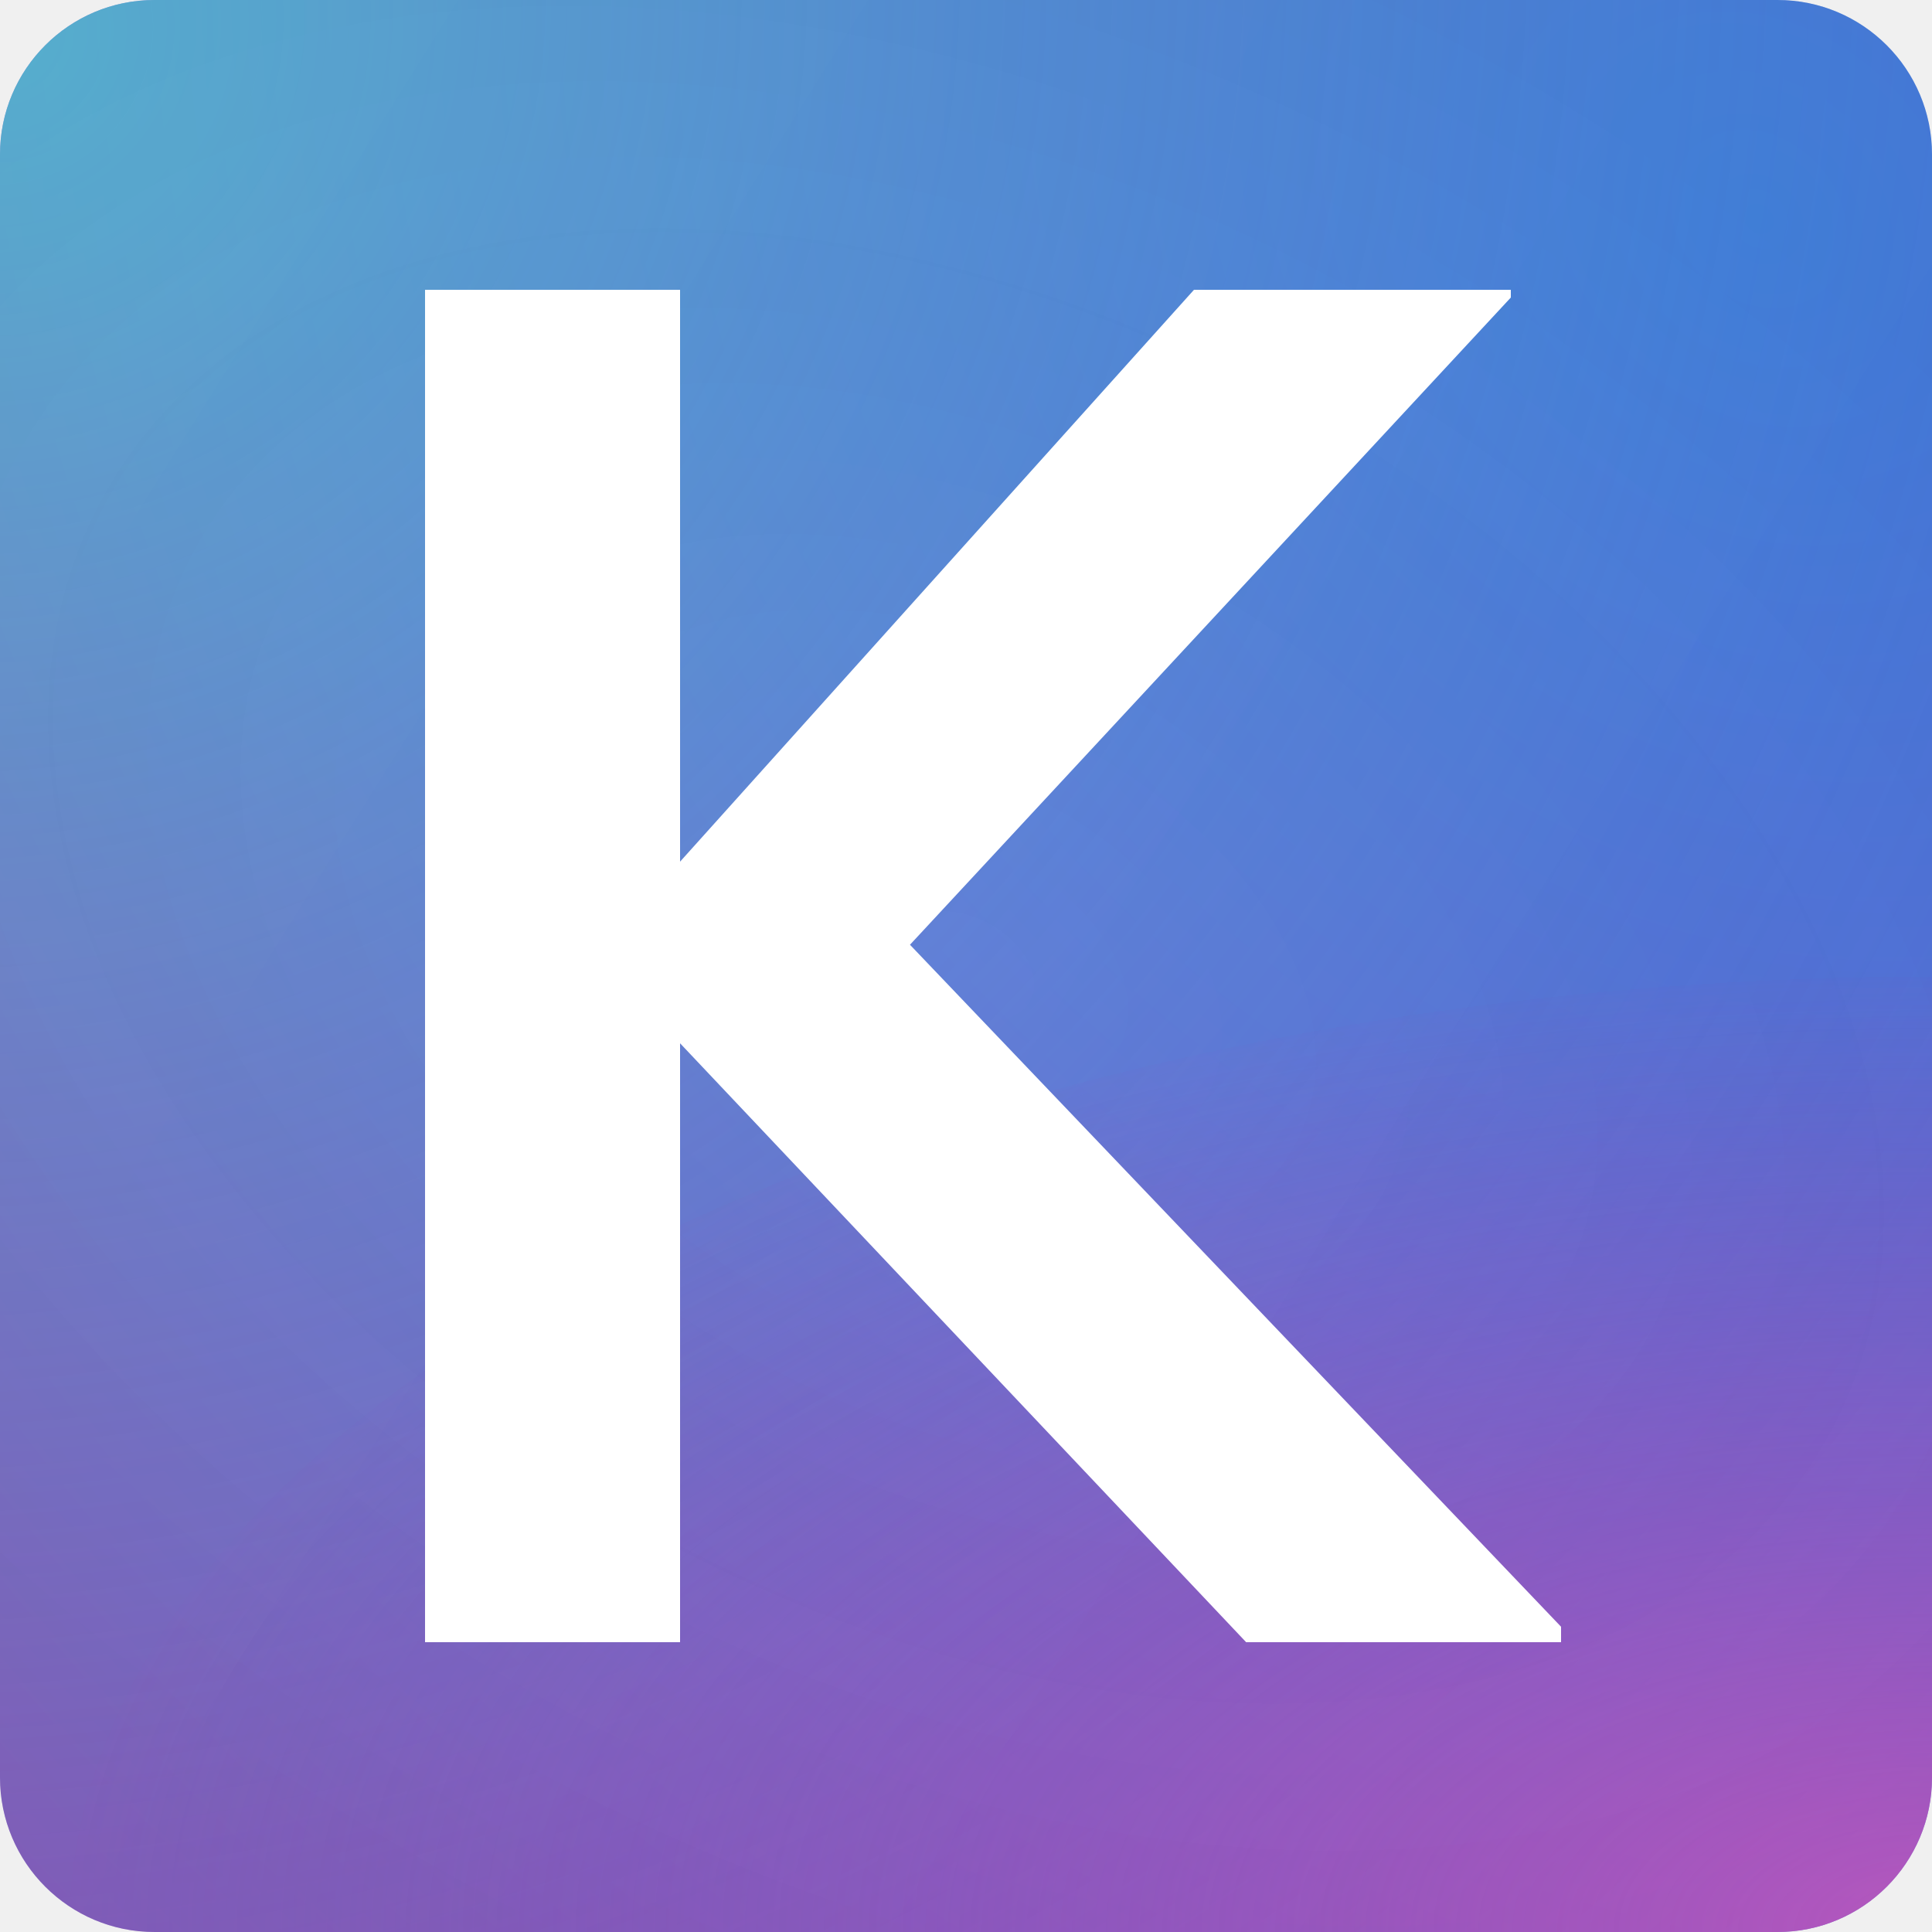
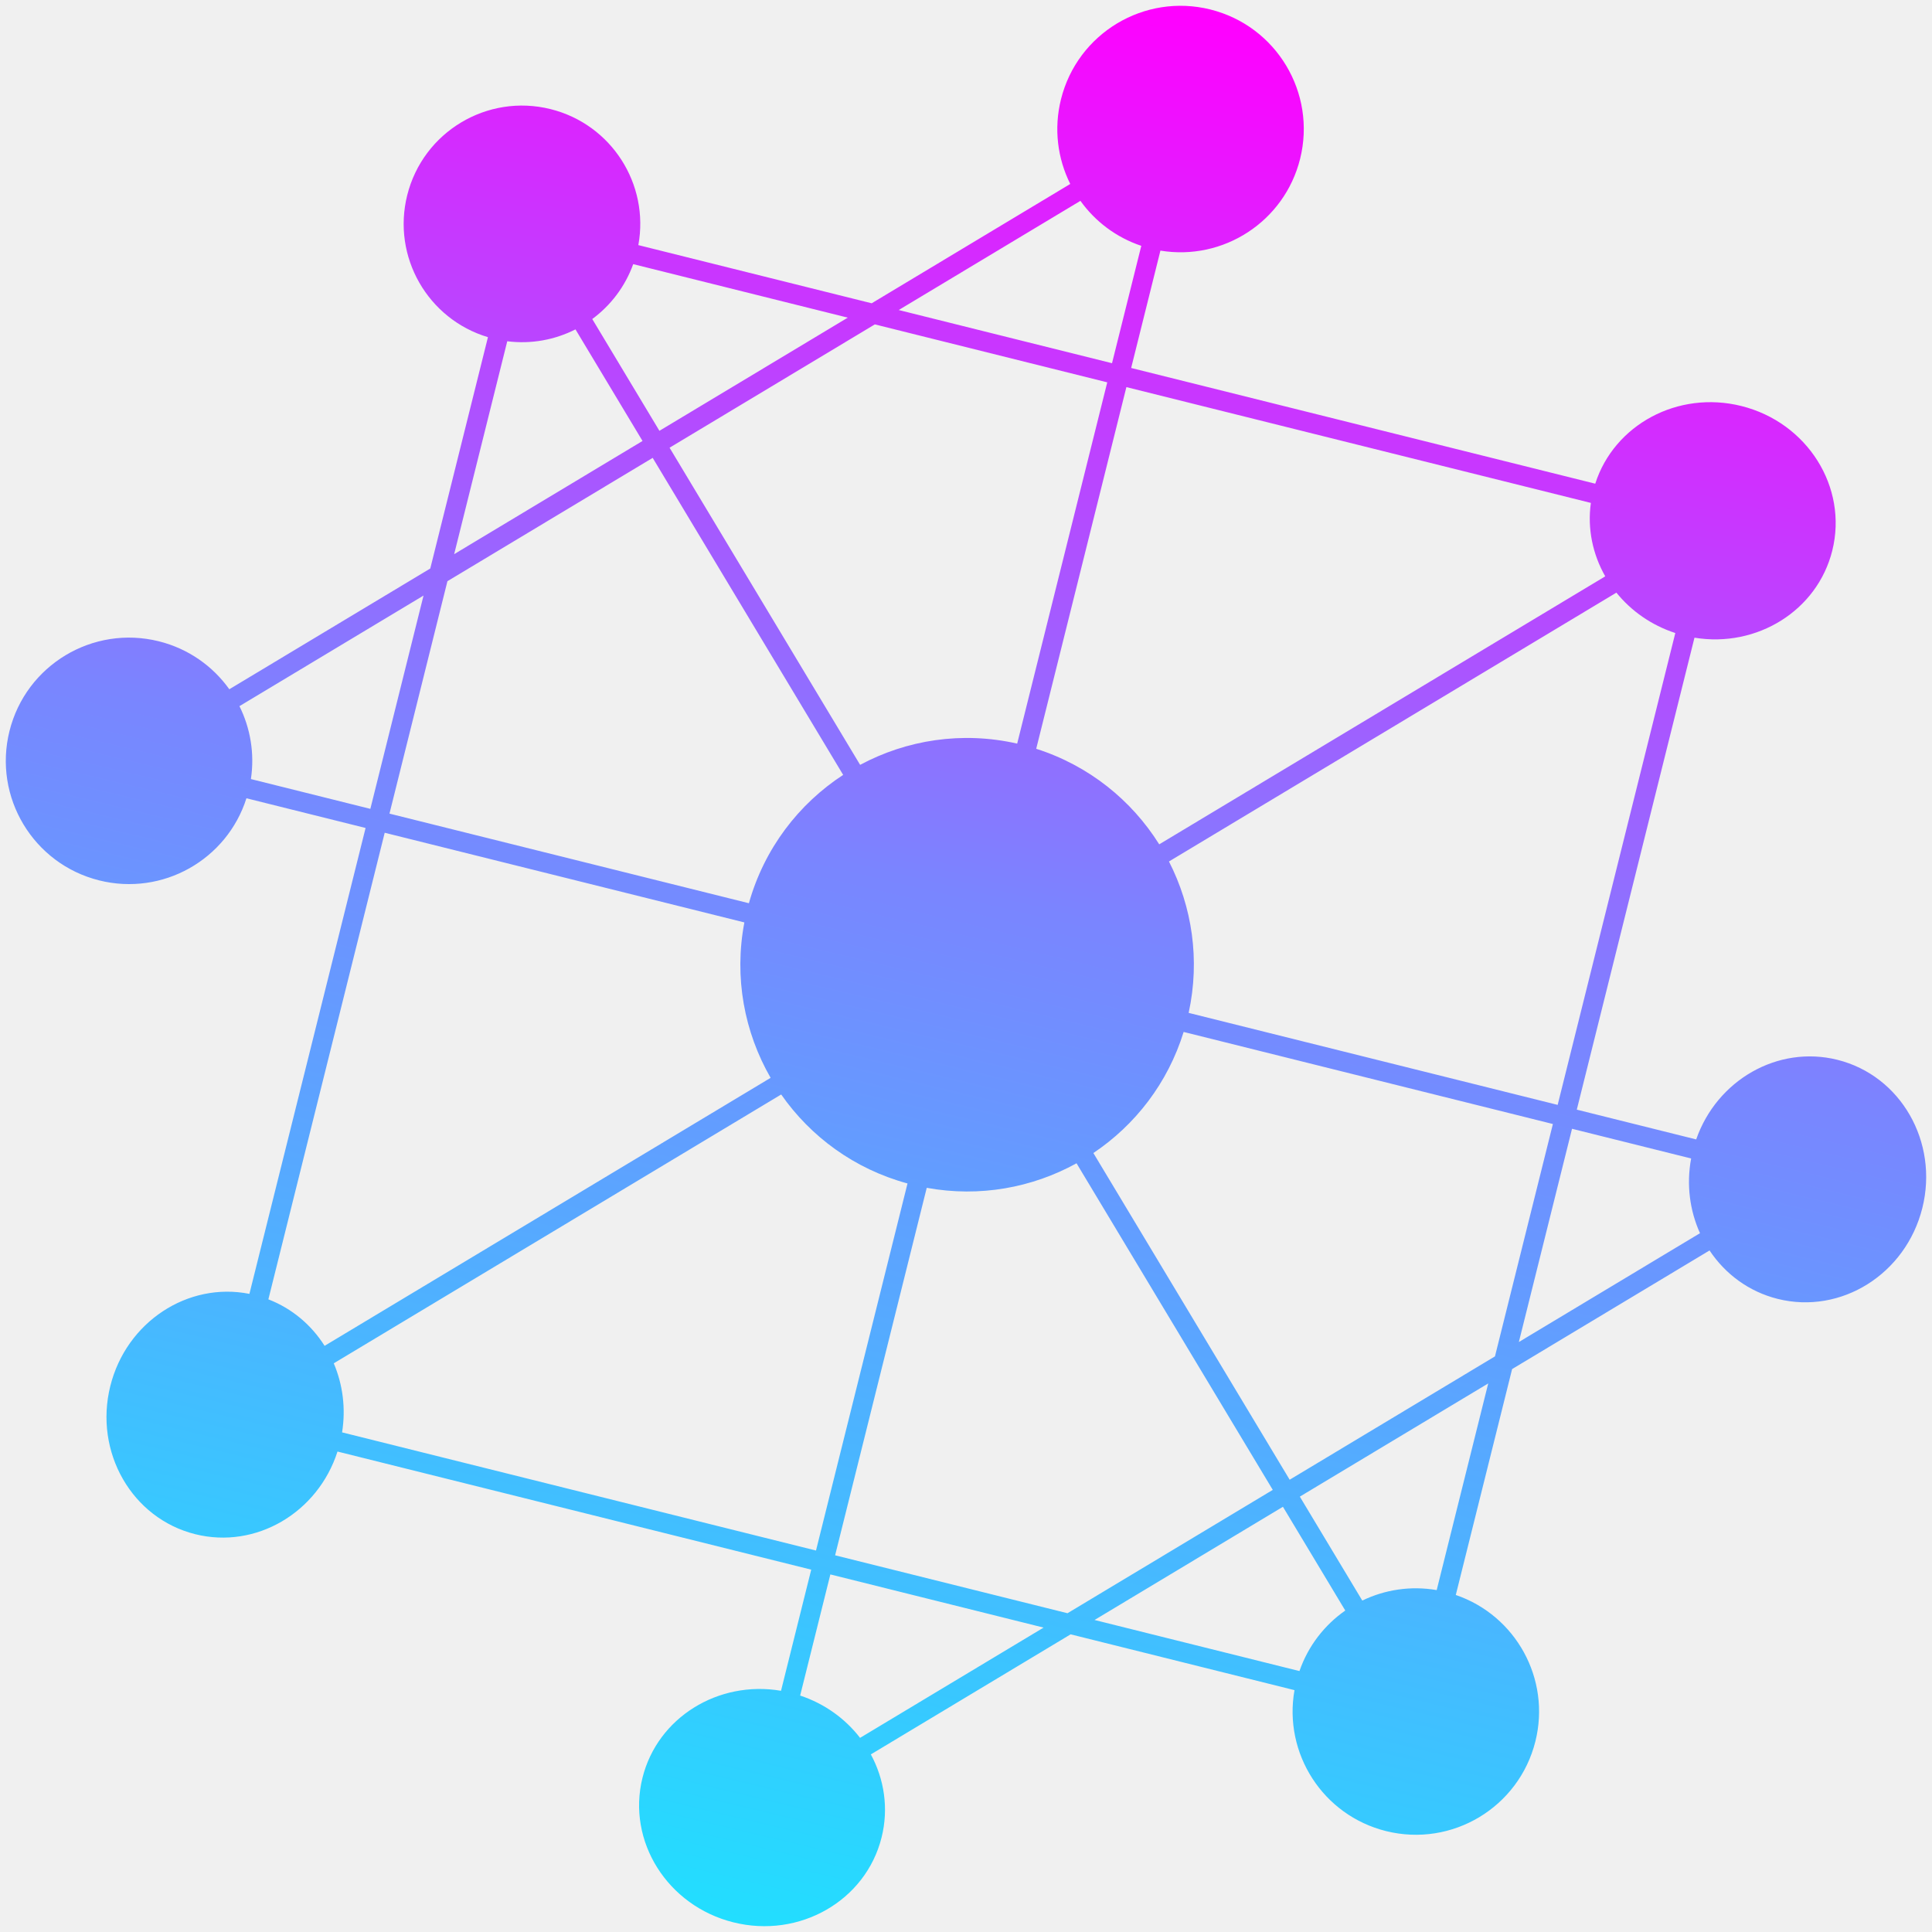
- <svg xmlns="http://www.w3.org/2000/svg" width="200px" height="200px" viewBox="0 0 200 200" version="1.1">
+ <svg xmlns="http://www.w3.org/2000/svg" width="196" height="196" viewBox="0 0 196 196" fill="none">
+   <path fill-rule="evenodd" clip-rule="evenodd" d="M117.724 25.424C124.091 26.485 130.306 22.486 131.895 16.115C133.565 9.416 129.489 2.632 122.79 0.962C116.092 -0.708 109.307 3.368 107.637 10.067C106.888 13.071 107.295 16.093 108.576 18.663L88.431 30.768L64.759 24.866C65.892 18.687 62.037 12.611 55.857 11.07C49.426 9.466 42.913 13.38 41.31 19.81C39.753 26.056 43.4 32.379 49.502 34.206L43.651 57.674L23.264 69.924C21.596 67.586 19.119 65.808 16.115 65.059C9.416 63.389 2.632 67.466 0.962 74.164C-0.708 80.862 3.368 87.647 10.067 89.317C16.504 90.922 23.02 87.22 25.001 80.984L37.088 83.998L25.303 131.262C19.054 130.023 12.813 134.106 11.191 140.612C9.521 147.311 13.38 154.041 19.81 155.644C25.968 157.179 32.25 153.457 34.239 147.258L82.298 159.24L79.234 171.529C72.87 170.446 66.705 174.236 65.18 180.354C63.577 186.784 67.707 193.351 74.406 195.021C81.104 196.691 87.834 192.832 89.437 186.402C90.17 183.463 89.706 180.497 88.346 177.982L108.616 165.802L131.325 171.464C130.188 177.876 134.198 184.164 140.612 185.763C147.311 187.433 154.095 183.357 155.765 176.658C157.348 170.31 153.769 163.885 147.689 161.809L153.403 138.891L173.432 126.857C175.014 129.238 177.415 131.041 180.354 131.774C186.784 133.377 193.351 129.247 195.021 122.548C196.691 115.85 192.832 109.12 186.402 107.516C180.347 106.007 174.172 109.58 172.077 115.593L159.965 112.573L171.903 64.693C178.241 65.736 184.365 61.951 185.884 55.857C187.487 49.426 183.357 42.859 176.658 41.189C170.22 39.584 163.754 43.086 161.837 49.07L114.755 37.331L117.724 25.424ZM161.392 51.02L114.271 39.272L105.122 75.964C110.469 77.669 114.801 81.187 117.602 85.657L162.851 58.469C161.584 56.245 161.025 53.648 161.392 51.02ZM163.981 60.123L118.59 87.397C120.936 91.98 121.763 97.366 120.588 102.756L158.024 112.09L169.959 64.22C167.525 63.428 165.476 61.972 163.981 60.123ZM110.922 116.974C115.16 114.134 118.472 109.884 120.079 104.69L157.54 114.03L151.663 137.604L130.836 150.117L110.922 116.974ZM94.017 120.504C99.389 121.482 104.719 120.493 109.214 118.015L129.122 151.147L108.296 163.661L84.722 157.784L94.017 120.504ZM79.251 111.034C82.232 115.308 86.669 118.594 92.066 120.062L82.782 157.3L34.704 145.313C35.097 142.859 34.767 140.439 33.86 138.308L79.251 111.034ZM75.516 93.579C74.45 99.167 75.516 104.719 78.179 109.345L32.93 136.534C31.596 134.425 29.632 132.745 27.226 131.818L39.028 84.482L75.516 93.579ZM85.538 78.612C81.029 81.555 77.537 86.078 75.975 91.632L39.512 82.541L45.391 58.962L66.214 46.45L85.538 78.612ZM103.192 75.439C97.588 74.167 91.978 75.065 87.259 77.593L67.928 45.42L88.751 32.909L112.33 38.788L103.192 75.439ZM171.564 117.527L159.481 114.514L154.087 136.147L172.463 125.106C171.431 122.822 171.069 120.188 171.564 117.527ZM145.751 161.314L150.979 140.348L131.867 151.832L138.203 162.377C140.481 161.275 143.105 160.857 145.751 161.314ZM136.477 163.387L130.152 152.862L111.04 164.346L131.829 169.529C132.716 166.967 134.376 164.854 136.477 163.387ZM87.254 176.304L105.871 165.118L84.239 159.724L81.175 172.013C83.672 172.842 85.76 174.37 87.254 176.304ZM25.454 79.036L37.572 82.058L42.967 60.419L24.292 71.639C25.398 73.869 25.846 76.436 25.454 79.036ZM51.46 34.621L46.075 56.218L65.184 44.736L58.382 33.416C56.298 34.473 53.9 34.93 51.46 34.621ZM60.084 32.365L66.898 43.706L86.006 32.225L64.238 26.797C63.413 29.087 61.94 30.996 60.084 32.365ZM109.608 20.376C111.094 22.45 113.218 24.081 115.783 24.94L112.814 36.847L91.175 31.452L109.608 20.376Z" fill="url(#paint0_linear)" />
  <defs>
-     <radialGradient cx="90.867%" cy="10.959%" fx="90.867%" fy="10.959%" r="172.001%" gradientTransform="translate(0.908673,0.109586),rotate(140.172),scale(1,1.206725),translate(-0.908673,-0.109586)" id="radialGradient-1">
-       <stop stop-color="#2F80F2" offset="0%" />
-       <stop stop-color="#A942B5" offset="99.966%" />
-     </radialGradient>
-     <radialGradient cx="0%" cy="2.148%" fx="0%" fy="2.148%" r="159.108%" gradientTransform="translate(0,0.021481),rotate(46.32081),scale(1,1.047856),translate(-0,-0.021481)" id="radialGradient-2">
-       <stop stop-color="#45F9DE" offset="0%" />
-       <stop stop-color="#A942B5" stop-opacity="0" offset="100%" />
-     </radialGradient>
-     <radialGradient cx="100%" cy="100%" fx="100%" fy="100%" r="96.044%" gradientTransform="translate(1,1),rotate(180),scale(1,0.514961),translate(-1,-1)" id="radialGradient-3">
-       <stop stop-color="#E957C5" offset="0%" />
-       <stop stop-color="#AC43B6" stop-opacity="0.044" offset="100%" />
-       <stop stop-color="#A942B5" stop-opacity="0" offset="100%" />
-     </radialGradient>
-     <radialGradient cx="50%" cy="50%" fx="50%" fy="50%" r="57.652%" gradientTransform="translate(0.5,0.5),rotate(119.9378),scale(1,1.499193),translate(-0.5,-0.5)" id="radialGradient-4">
-       <stop stop-color="#000000" stop-opacity="0.185" offset="0%" />
-       <stop stop-color="#101010" offset="100%" />
-     </radialGradient>
-     <linearGradient x1="94.238%" y1="58.966%" x2="0%" y2="0%" id="linearGradient-5">
-       <stop stop-color="#FFFFFF" stop-opacity="0.185" offset="0%" />
-       <stop stop-color="#FFFFFF" offset="100%" />
+     <linearGradient id="paint0_linear" x1="120.113" y1="0.871" x2="73.613" y2="195.871" gradientUnits="userSpaceOnUse">
+       <stop stop-color="#FF00FF" />
+       <stop offset="0.461" stop-color="#7A85FF" />
+       <stop offset="1" stop-color="#21DFFF" />
    </linearGradient>
  </defs>
-   <g id="Artboard-Copy-6" stroke="none" stroke-width="1" fill="none" fill-rule="evenodd">
-     <g id="Group">
-       <rect id="Rectangle" fill="url(#radialGradient-1)" x="0" y="0" width="200" height="200" rx="16" />
-       <rect id="Rectangle-Copy-2" fill-opacity="0.57" fill="url(#radialGradient-2)" x="0" y="0" width="200" height="200" rx="16" />
-       <rect id="Rectangle-Copy-3" fill-opacity="0.68" fill="url(#radialGradient-3)" x="0" y="0" width="200" height="200" rx="16" />
-       <rect id="Rectangle-Copy" fill-opacity="0.08" fill="url(#radialGradient-4)" x="0" y="0" width="200" height="200" rx="16" />
-       <rect id="Rectangle-Copy-4" fill-opacity="0.03" fill="url(#linearGradient-5)" x="0" y="0" width="200" height="200" rx="16" />
-     </g>
-     <polygon id="K" fill="#FFFFFF" fill-rule="nonzero" points="70.4 170 70.4 108 129 170 161.6 170 161.6 168.4 94.2 97.8 156.4 30.8 156.4 30 123.6 30 70.4 89.2 70.4 30 44 30 44 170" />
-   </g>
</svg>
